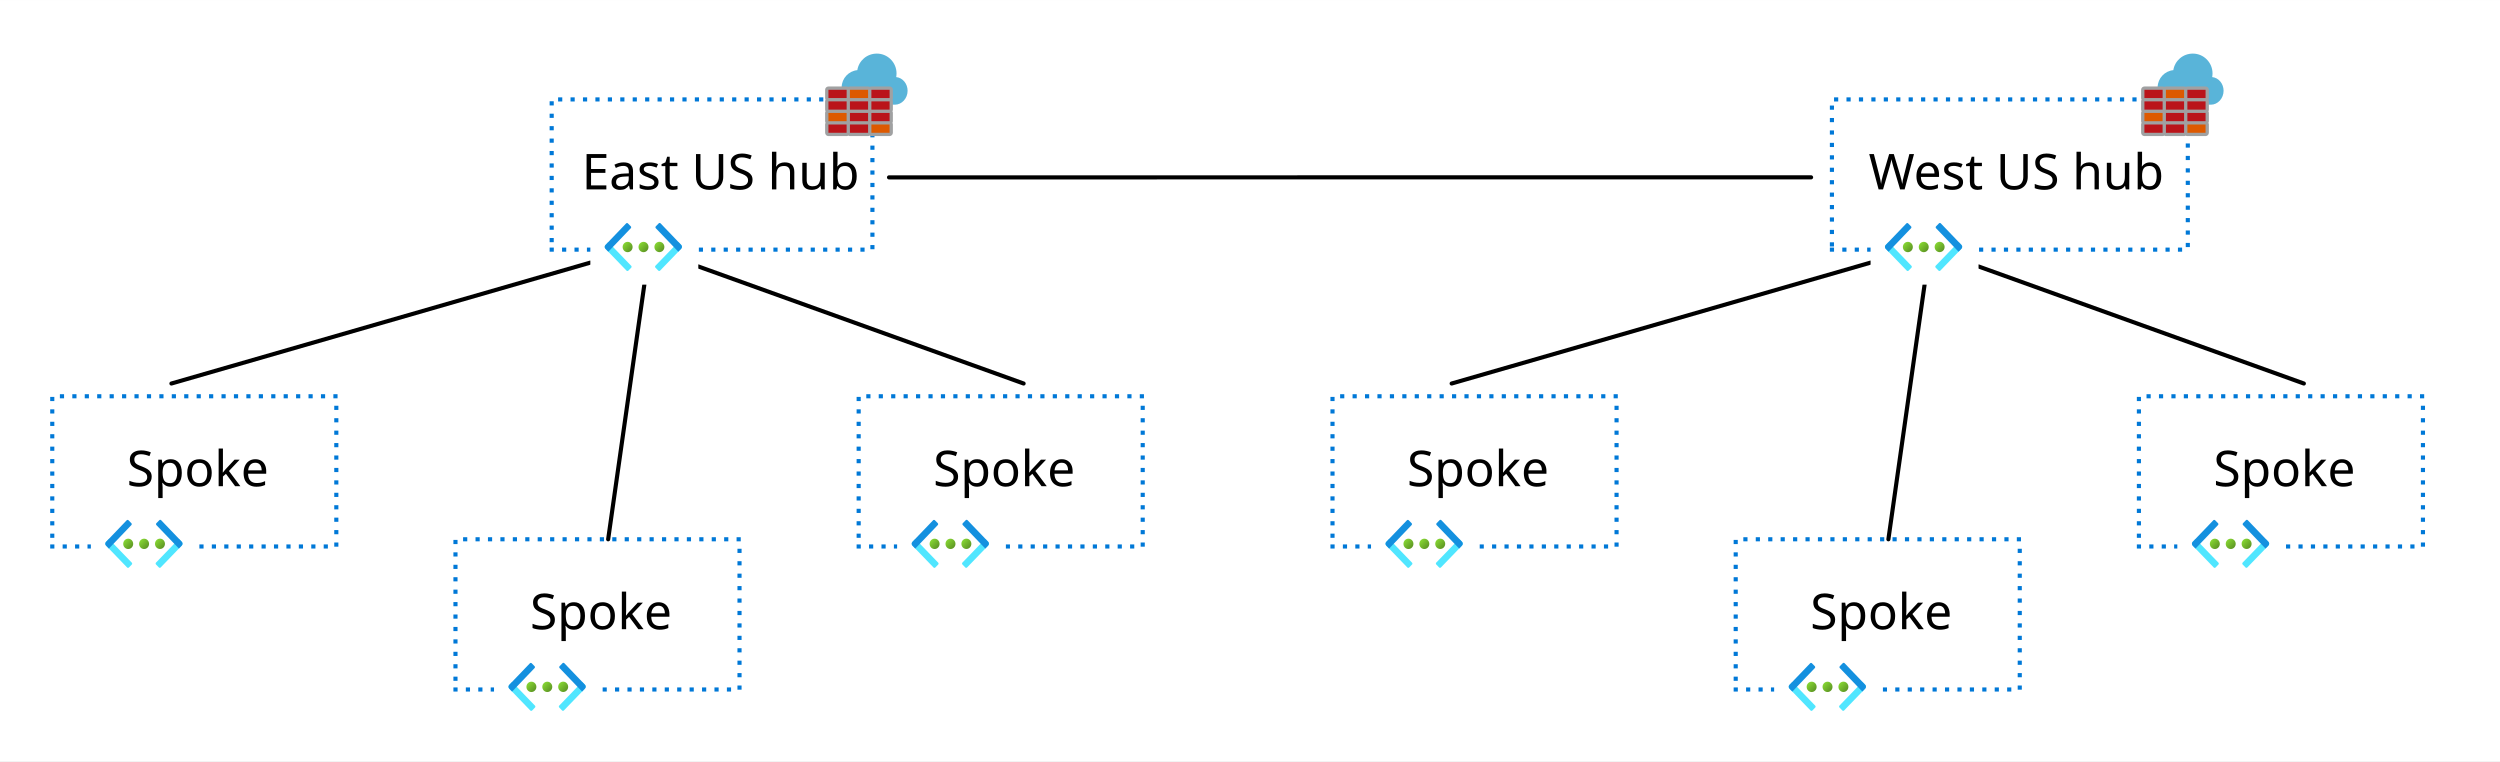
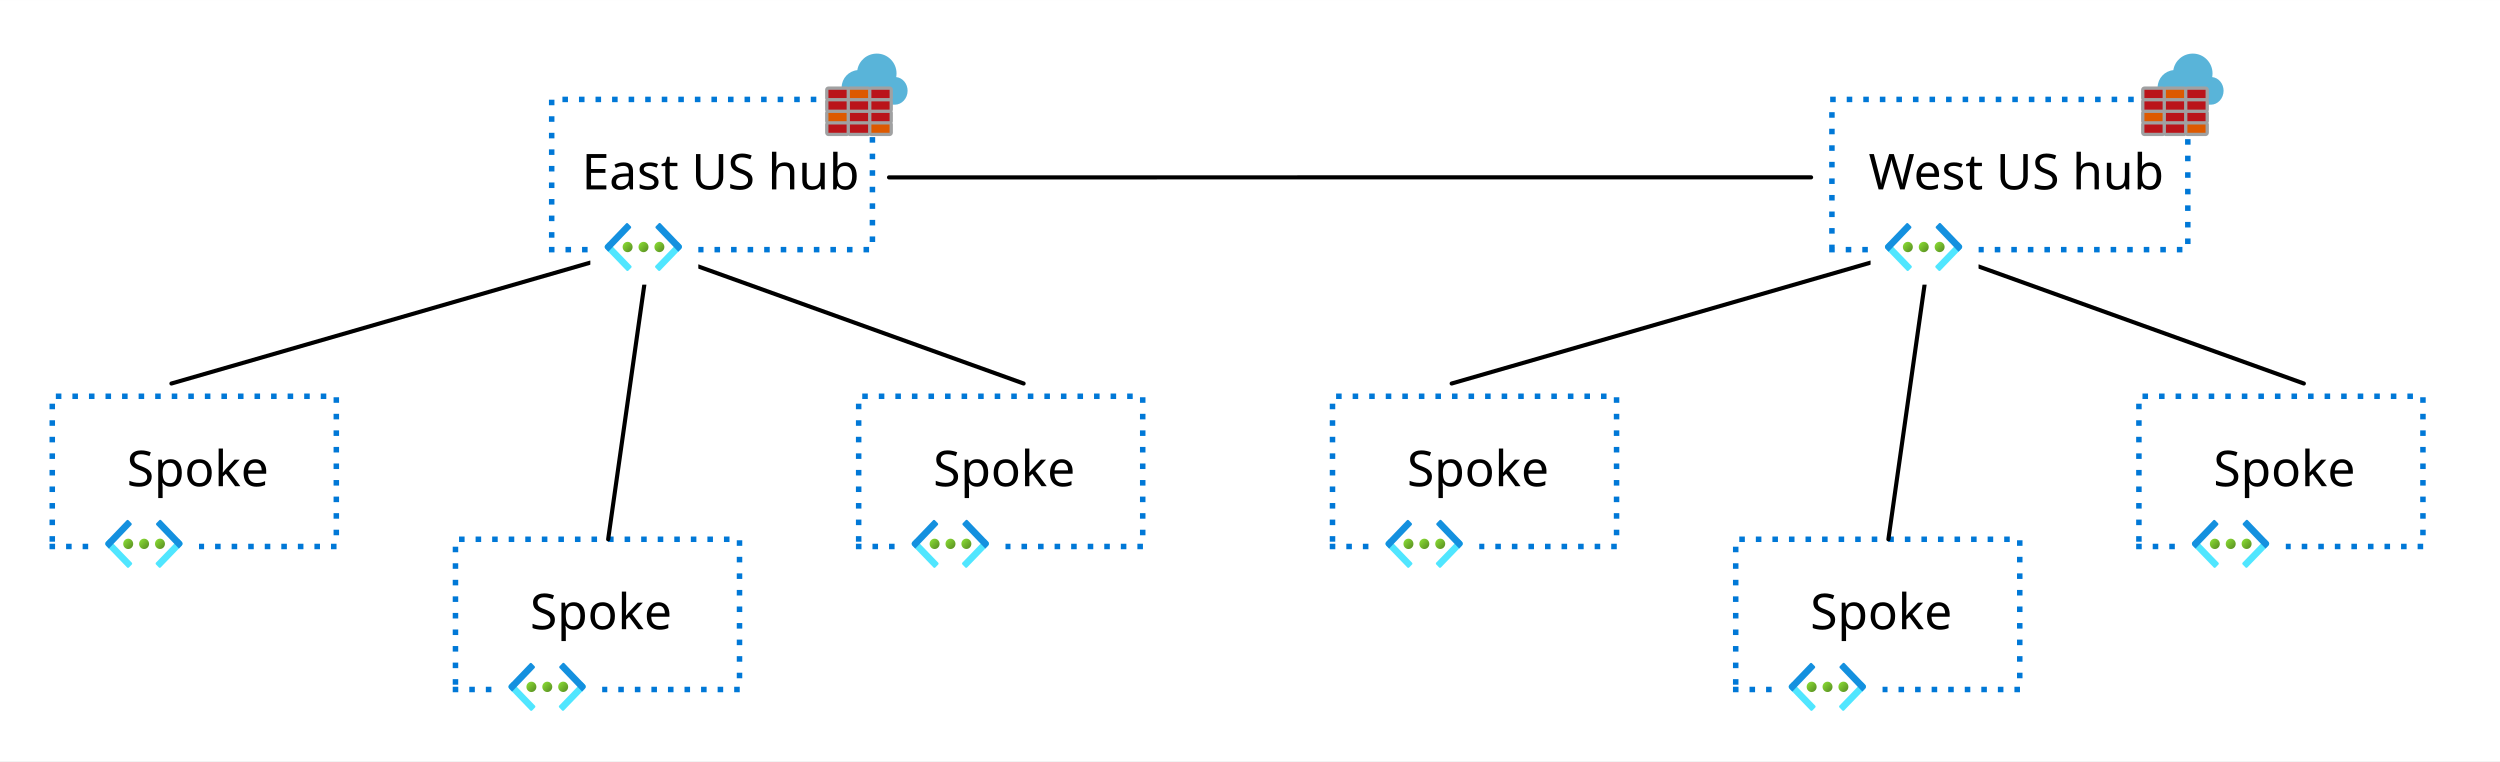
<svg xmlns="http://www.w3.org/2000/svg" width="6.312in" height="1.922in" viewBox="0 0 454.5 138.375" xml:space="preserve" color-interpolation-filters="sRGB" class="st15">
  <style type="text/css">
	
		.st1 {fill:#ffffff;stroke:none;stroke-linecap:round;stroke-linejoin:round;stroke-width:0.75}
		.st2 {fill:#ffffff;stroke:none;stroke-linecap:round;stroke-linejoin:round;stroke-width:0.24}
		.st3 {fill:url(#grad0-10);stroke:none;stroke-linecap:butt;stroke-width:0.75}
		.st4 {fill:url(#grad0-14);stroke:none;stroke-linecap:butt;stroke-width:0.75}
		.st5 {fill:#50e6ff;stroke:none;stroke-linecap:butt;stroke-width:0.75}
		.st6 {fill:#1490df;stroke:none;stroke-linecap:butt;stroke-width:0.75}
- 		.st7 {fill:none;stroke:#0078d7;stroke-dasharray:0.01,2.25;stroke-width:0.75}
+ 		.st7 {fill:none;stroke:#0078d7;stroke-dasharray:0.01,3;stroke-width:1}
		.st8 {fill:#ffffff;stroke:none;stroke-linecap:butt;stroke-width:7.2}
		.st9 {fill:#000000;font-family:Segoe UI;font-size:0.75em}
		.st10 {stroke:#000000;stroke-linecap:round;stroke-linejoin:round;stroke-width:0.75}
		.st11 {fill:#59b4d9;stroke:none;stroke-linecap:butt;stroke-width:1}
		.st12 {fill:#a0a1a2;stroke:none;stroke-linecap:butt;stroke-width:1}
		.st13 {fill:#dd5900;stroke:none;stroke-linecap:butt;stroke-width:1}
		.st14 {fill:#ba141a;stroke:none;stroke-linecap:butt;stroke-width:1}
		.st15 {fill:none;fill-rule:evenodd;font-size:12px;overflow:visible;stroke-linecap:square;stroke-miterlimit:3}
	
	</style>
  <defs id="Patterns_And_Gradients">
    <linearGradient id="grad0-10" x1="0" y1="0" x2="1" y2="0" gradientTransform="rotate(44.92 0.5 0.5)">
      <stop offset="0" stop-color="#86d633" stop-opacity="1" />
      <stop offset="1" stop-color="#5e9624" stop-opacity="1" />
    </linearGradient>
    <linearGradient id="grad0-14" x1="0" y1="0" x2="1" y2="0" gradientTransform="rotate(45.17522 0.5 0.5)">
      <stop offset="0" stop-color="#86d633" stop-opacity="1" />
      <stop offset="1" stop-color="#5e9624" stop-opacity="1" />
    </linearGradient>
  </defs>
  <g>
    <g id="shape1000-1">
      <rect x="0" y="0" width="454.5" height="138.375" class="st1" />
    </g>
  </g>
  <g>
    <g id="group1000-3" transform="translate(107.325,-86.6383)">
      <g id="shape1001-4">
        <rect x="0" y="124.693" width="19.627" height="13.682" class="st2" />
      </g>
      <g id="group1002-6" transform="translate(2.60304,-2.46772)">
        <g id="shape1003-7" transform="translate(9.04321,-3.43956)">
          <ellipse cx="0.906" cy="137.434" rx="0.906" ry="0.941" class="st3" />
        </g>
        <g id="shape1004-11" transform="translate(6.15487,-3.43145)">
          <ellipse cx="0.906" cy="137.434" rx="0.906" ry="0.941" class="st4" />
        </g>
        <g id="shape1005-15" transform="translate(3.26653,-3.43145)">
          <ellipse cx="0.906" cy="137.434" rx="0.906" ry="0.941" class="st4" />
        </g>
        <g id="shape1006-18" transform="translate(0.00663535,-5.68434E-14)">
          <path d="M4.82 137.76 L4.3 138.3 a0.234 0.243 0 0 1 -0.331 0 L0.14 134.33 a0.468 0.487 0 0 1 -0.001          -0.688 L0.65 133.1 L4.82 137.42 a0.234 0.243 0 0 1 3.55271E-15 0.345 L4.82 137.76 Z" class="st5" />
        </g>
        <g id="shape1007-20" transform="translate(0,-3.51499)">
          <path d="M4.23 133.23 L4.75 133.76 a0.234 0.243 0 0 1 8.88178E-16 0.344 L0.66 138.38 L0.14 137.84 a0.468          0.487 0 0 1 -0.001 -0.689 L3.9 133.23 a0.234 0.243 0 0 1 0.331 0 L4.23 133.23          Z" class="st6" />
        </g>
        <g id="shape1008-22" transform="translate(9.15973,-0.00729968)">
          <path d="M4.24 133.1 L4.75 133.64 a0.468 0.487 0 0 1 0 0.688 L0.92 138.3 a0.234 0.243 0 0 1 -0.331          0 L0.07 137.76 a0.234 0.243 0 0 1 -2.30371E-15 -0.344 L4.24 133.1 Z" class="st5" />
        </g>
        <g id="shape1009-24" transform="translate(9.22882,-3.51985)">
          <path d="M4.68 137.84 L4.16 138.38 L0.07 134.11 a0.234 0.243 0 0 1 -6.38378E-16 -0.345 L0.6 133.22 a0.234          0.243 0 0 1 0.331 0 L4.69 137.14 a0.468 0.487 0 0 1 -0.002 0.689 L4.68 137.84          Z" class="st6" />
        </g>
      </g>
    </g>
    <g id="group1010-26" transform="translate(9.50263,-32.6721)">
      <g id="shape1011-27" transform="translate(0,-6.3668)">
        <path d="M0 138.38 L51.64 138.38 L51.64 111.07 L0 111.07 L0 138.38 Z" class="st7" />
        <rect x="13.559" y="119.322" width="24.526" height="10.8" class="st8" />
        <text x="13.56" y="127.42" class="st9">Spoke</text>
      </g>
      <g id="group1012-31" transform="translate(7.02822,0)">
        <g id="shape1013-32">
          <rect x="0" y="124.693" width="19.627" height="13.682" class="st2" />
        </g>
        <g id="group1014-34" transform="translate(2.60304,-2.46772)">
          <g id="shape1015-35" transform="translate(9.04321,-3.43956)">
            <ellipse cx="0.906" cy="137.434" rx="0.906" ry="0.941" class="st3" />
          </g>
          <g id="shape1016-38" transform="translate(6.15487,-3.43145)">
            <ellipse cx="0.906" cy="137.434" rx="0.906" ry="0.941" class="st4" />
          </g>
          <g id="shape1017-41" transform="translate(3.26653,-3.43145)">
            <ellipse cx="0.906" cy="137.434" rx="0.906" ry="0.941" class="st4" />
          </g>
          <g id="shape1018-44" transform="translate(0.00663535,-5.68434E-14)">
            <path d="M4.82 137.76 L4.3 138.3 a0.234 0.243 0 0 1 -0.331 0 L0.14 134.33 a0.468 0.487 0 0           1 -0.001 -0.688 L0.65 133.1 L4.82 137.42 a0.234 0.243 0 0 1 8.88178E-16 0.345           L4.82 137.76 Z" class="st5" />
          </g>
          <g id="shape1019-46" transform="translate(0,-3.51499)">
            <path d="M4.23 133.23 L4.75 133.76 a0.234 0.243 0 0 1 5.32907E-15 0.344 L0.66 138.38 L0.14 137.84           a0.468 0.487 0 0 1 -0.001 -0.689 L3.9 133.23 a0.234 0.243 0 0 1 0.331           2.84217E-14 L4.23 133.23 Z" class="st6" />
          </g>
          <g id="shape1020-48" transform="translate(9.15973,-0.00729968)">
            <path d="M4.24 133.1 L4.75 133.64 a0.468 0.487 0 0 1 -4.44089E-15 0.688 L0.92 138.3 a0.234 0.243           0 0 1 -0.331 0 L0.07 137.76 a0.234 0.243 0 0 1 -2.35922E-15 -0.344 L4.24 133.1 Z" class="st5" />
          </g>
          <g id="shape1021-50" transform="translate(9.22882,-3.51985)">
            <path d="M4.68 137.84 L4.16 138.38 L0.07 134.11 a0.234 0.243 0 0 1 -3.58047E-15 -0.345 L0.6 133.22           a0.234 0.243 0 0 1 0.331 0 L4.69 137.14 a0.468 0.487 0 0 1 -0.002 0.689           L4.68 137.84 Z" class="st6" />
          </g>
        </g>
      </g>
    </g>
    <g id="group1022-52" transform="translate(82.8042,-6.67297)">
      <g id="shape1023-53" transform="translate(0,-6.3668)">
        <path d="M0 138.38 L51.64 138.38 L51.64 111.07 L0 111.07 L0 138.38 Z" class="st7" />
        <rect x="13.559" y="119.322" width="24.526" height="10.8" class="st8" />
        <text x="13.56" y="127.42" class="st9">Spoke</text>
      </g>
      <g id="group1024-57" transform="translate(7.02822,0)">
        <g id="shape1025-58">
          <rect x="0" y="124.693" width="19.627" height="13.682" class="st2" />
        </g>
        <g id="group1026-60" transform="translate(2.60304,-2.46772)">
          <g id="shape1027-61" transform="translate(9.04321,-3.43956)">
            <ellipse cx="0.906" cy="137.434" rx="0.906" ry="0.941" class="st3" />
          </g>
          <g id="shape1028-64" transform="translate(6.15487,-3.43145)">
            <ellipse cx="0.906" cy="137.434" rx="0.906" ry="0.941" class="st4" />
          </g>
          <g id="shape1029-67" transform="translate(3.26653,-3.43145)">
            <ellipse cx="0.906" cy="137.434" rx="0.906" ry="0.941" class="st4" />
          </g>
          <g id="shape1030-70" transform="translate(0.00663535,-5.68434E-14)">
            <path d="M4.82 137.76 L4.3 138.3 a0.234 0.243 0 0 1 -0.331 0 L0.14 134.33 a0.468 0.487 0 0           1 -0.001 -0.688 L0.65 133.1 L4.82 137.42 a0.234 0.243 0 0 1 8.88178E-16 0.345           L4.82 137.76 Z" class="st5" />
          </g>
          <g id="shape1031-72" transform="translate(0,-3.51499)">
            <path d="M4.23 133.23 L4.75 133.76 a0.234 0.243 0 0 1 5.32907E-15 0.344 L0.66 138.38 L0.14 137.84           a0.468 0.487 0 0 1 -0.001 -0.689 L3.9 133.23 a0.234 0.243 0 0 1 0.331           2.84217E-14 L4.23 133.23 Z" class="st6" />
          </g>
          <g id="shape1032-74" transform="translate(9.15973,-0.00729968)">
            <path d="M4.24 133.1 L4.75 133.64 a0.468 0.487 0 0 1 -4.44089E-15 0.688 L0.92 138.3 a0.234 0.243           0 0 1 -0.331 0 L0.07 137.76 a0.234 0.243 0 0 1 -2.35922E-15 -0.344 L4.24 133.1 Z" class="st5" />
          </g>
          <g id="shape1033-76" transform="translate(9.22882,-3.51985)">
            <path d="M4.68 137.84 L4.16 138.38 L0.07 134.11 a0.234 0.243 0 0 1 -3.58047E-15 -0.345 L0.6 133.22           a0.234 0.243 0 0 1 0.331 0 L4.69 137.14 a0.468 0.487 0 0 1 -0.002 0.689           L4.68 137.84 Z" class="st6" />
          </g>
        </g>
      </g>
    </g>
    <g id="group1034-78" transform="translate(156.106,-32.6721)">
      <g id="shape1035-79" transform="translate(0,-6.3668)">
        <path d="M0 138.38 L51.64 138.38 L51.64 111.07 L0 111.07 L0 138.38 Z" class="st7" />
        <rect x="13.559" y="119.322" width="24.526" height="10.8" class="st8" />
        <text x="13.56" y="127.42" class="st9">Spoke</text>
      </g>
      <g id="group1036-83" transform="translate(7.02822,0)">
        <g id="shape1037-84">
          <rect x="0" y="124.693" width="19.627" height="13.682" class="st2" />
        </g>
        <g id="group1038-86" transform="translate(2.60304,-2.46772)">
          <g id="shape1039-87" transform="translate(9.04321,-3.43956)">
            <ellipse cx="0.906" cy="137.434" rx="0.906" ry="0.941" class="st3" />
          </g>
          <g id="shape1040-90" transform="translate(6.15487,-3.43145)">
            <ellipse cx="0.906" cy="137.434" rx="0.906" ry="0.941" class="st4" />
          </g>
          <g id="shape1041-93" transform="translate(3.26653,-3.43145)">
            <ellipse cx="0.906" cy="137.434" rx="0.906" ry="0.941" class="st4" />
          </g>
          <g id="shape1042-96" transform="translate(0.00663535,-5.68434E-14)">
            <path d="M4.82 137.76 L4.3 138.3 a0.234 0.243 0 0 1 -0.331 0 L0.14 134.33 a0.468 0.487 0 0           1 -0.001 -0.688 L0.65 133.1 L4.82 137.42 a0.234 0.243 0 0 1 8.88178E-16 0.345           L4.82 137.76 Z" class="st5" />
          </g>
          <g id="shape1043-98" transform="translate(0,-3.51499)">
            <path d="M4.23 133.23 L4.75 133.76 a0.234 0.243 0 0 1 5.32907E-15 0.344 L0.66 138.38 L0.14 137.84           a0.468 0.487 0 0 1 -0.001 -0.689 L3.9 133.23 a0.234 0.243 0 0 1 0.331           2.84217E-14 L4.23 133.23 Z" class="st6" />
          </g>
          <g id="shape1044-100" transform="translate(9.15973,-0.00729968)">
            <path d="M4.24 133.1 L4.75 133.64 a0.468 0.487 0 0 1 -4.44089E-15 0.688 L0.92 138.3 a0.234 0.243           0 0 1 -0.331 0 L0.07 137.76 a0.234 0.243 0 0 1 -2.35922E-15 -0.344 L4.24 133.1 Z" class="st5" />
          </g>
          <g id="shape1045-102" transform="translate(9.22882,-3.51985)">
            <path d="M4.68 137.84 L4.16 138.38 L0.07 134.11 a0.234 0.243 0 0 1 -3.58047E-15 -0.345 L0.6 133.22           a0.234 0.243 0 0 1 0.331 0 L4.69 137.14 a0.468 0.487 0 0 1 -0.002 0.689           L4.68 137.84 Z" class="st6" />
          </g>
        </g>
      </g>
    </g>
    <g id="shape1046-104" transform="translate(107.325,-90.6471)">
      <path d="M0 138.38 L-76.16 160.36" class="st10" />
    </g>
    <g id="shape1047-107" transform="translate(122.852,-86.6383)">
      <path d="M-5.71 138.38 L-12.29 184.67" class="st10" />
    </g>
    <g id="shape1048-110" transform="translate(126.952,-89.9479)">
      <path d="M0 138.38 L59.14 159.66" class="st10" />
    </g>
    <g id="group1049-113" transform="translate(9.50263,-32.6721)">
      <g id="group1051-114" transform="translate(7.02822,0)">
        <g id="shape1052-115">
          <rect x="0" y="124.693" width="19.627" height="13.682" class="st2" />
        </g>
        <g id="group1053-117" transform="translate(2.60304,-2.46772)">
          <g id="shape1054-118" transform="translate(9.04321,-3.43956)">
            <ellipse cx="0.906" cy="137.434" rx="0.906" ry="0.941" class="st3" />
          </g>
          <g id="shape1055-121" transform="translate(6.15487,-3.43145)">
            <ellipse cx="0.906" cy="137.434" rx="0.906" ry="0.941" class="st4" />
          </g>
          <g id="shape1056-124" transform="translate(3.26653,-3.43145)">
            <ellipse cx="0.906" cy="137.434" rx="0.906" ry="0.941" class="st4" />
          </g>
          <g id="shape1057-127" transform="translate(0.00663535,-5.68434E-14)">
            <path d="M4.82 137.76 L4.3 138.3 a0.234 0.243 0 0 1 -0.331 0 L0.14 134.33 a0.468 0.487 0 0           1 -0.001 -0.688 L0.65 133.1 L4.82 137.42 a0.234 0.243 0 0 1 8.88178E-16 0.345           L4.82 137.76 Z" class="st5" />
          </g>
          <g id="shape1058-129" transform="translate(0,-3.51499)">
            <path d="M4.23 133.23 L4.75 133.76 a0.234 0.243 0 0 1 5.32907E-15 0.344 L0.66 138.38 L0.14 137.84           a0.468 0.487 0 0 1 -0.001 -0.689 L3.9 133.23 a0.234 0.243 0 0 1 0.331           2.84217E-14 L4.23 133.23 Z" class="st6" />
          </g>
          <g id="shape1059-131" transform="translate(9.15973,-0.00729968)">
            <path d="M4.24 133.1 L4.75 133.64 a0.468 0.487 0 0 1 -4.44089E-15 0.688 L0.92 138.3 a0.234 0.243           0 0 1 -0.331 0 L0.07 137.76 a0.234 0.243 0 0 1 -2.35922E-15 -0.344 L4.24 133.1 Z" class="st5" />
          </g>
          <g id="shape1060-133" transform="translate(9.22882,-3.51985)">
            <path d="M4.68 137.84 L4.16 138.38 L0.07 134.11 a0.234 0.243 0 0 1 -3.58047E-15 -0.345 L0.6 133.22           a0.234 0.243 0 0 1 0.331 0 L4.69 137.14 a0.468 0.487 0 0 1 -0.002 0.689           L4.68 137.84 Z" class="st6" />
          </g>
        </g>
      </g>
    </g>
    <g id="group1061-135" transform="translate(82.8042,-6.67297)">
      <g id="group1063-136" transform="translate(7.02822,0)">
        <g id="shape1064-137">
          <rect x="0" y="124.693" width="19.627" height="13.682" class="st2" />
        </g>
        <g id="group1065-139" transform="translate(2.60304,-2.46772)">
          <g id="shape1066-140" transform="translate(9.04321,-3.43956)">
            <ellipse cx="0.906" cy="137.434" rx="0.906" ry="0.941" class="st3" />
          </g>
          <g id="shape1067-143" transform="translate(6.15487,-3.43145)">
            <ellipse cx="0.906" cy="137.434" rx="0.906" ry="0.941" class="st4" />
          </g>
          <g id="shape1068-146" transform="translate(3.26653,-3.43145)">
            <ellipse cx="0.906" cy="137.434" rx="0.906" ry="0.941" class="st4" />
          </g>
          <g id="shape1069-149" transform="translate(0.00663535,-5.68434E-14)">
            <path d="M4.82 137.76 L4.3 138.3 a0.234 0.243 0 0 1 -0.331 0 L0.14 134.33 a0.468 0.487 0 0           1 -0.001 -0.688 L0.65 133.1 L4.82 137.42 a0.234 0.243 0 0 1 8.88178E-16 0.345           L4.82 137.76 Z" class="st5" />
          </g>
          <g id="shape1070-151" transform="translate(0,-3.51499)">
            <path d="M4.23 133.23 L4.75 133.76 a0.234 0.243 0 0 1 5.32907E-15 0.344 L0.66 138.38 L0.14 137.84           a0.468 0.487 0 0 1 -0.001 -0.689 L3.9 133.23 a0.234 0.243 0 0 1 0.331           2.84217E-14 L4.23 133.23 Z" class="st6" />
          </g>
          <g id="shape1071-153" transform="translate(9.15973,-0.00729968)">
            <path d="M4.24 133.1 L4.75 133.64 a0.468 0.487 0 0 1 -4.44089E-15 0.688 L0.92 138.3 a0.234 0.243           0 0 1 -0.331 0 L0.07 137.76 a0.234 0.243 0 0 1 -2.35922E-15 -0.344 L4.24 133.1 Z" class="st5" />
          </g>
          <g id="shape1072-155" transform="translate(9.22882,-3.51985)">
            <path d="M4.68 137.84 L4.16 138.38 L0.07 134.11 a0.234 0.243 0 0 1 -3.58047E-15 -0.345 L0.6 133.22           a0.234 0.243 0 0 1 0.331 0 L4.69 137.14 a0.468 0.487 0 0 1 -0.002 0.689           L4.68 137.84 Z" class="st6" />
          </g>
        </g>
      </g>
    </g>
    <g id="group1073-157" transform="translate(156.106,-32.6721)">
      <g id="group1075-158" transform="translate(7.02822,0)">
        <g id="shape1076-159">
          <rect x="0" y="124.693" width="19.627" height="13.682" class="st2" />
        </g>
        <g id="group1077-161" transform="translate(2.60304,-2.46772)">
          <g id="shape1078-162" transform="translate(9.04321,-3.43956)">
            <ellipse cx="0.906" cy="137.434" rx="0.906" ry="0.941" class="st3" />
          </g>
          <g id="shape1079-165" transform="translate(6.15487,-3.43145)">
            <ellipse cx="0.906" cy="137.434" rx="0.906" ry="0.941" class="st4" />
          </g>
          <g id="shape1080-168" transform="translate(3.26653,-3.43145)">
            <ellipse cx="0.906" cy="137.434" rx="0.906" ry="0.941" class="st4" />
          </g>
          <g id="shape1081-171" transform="translate(0.00663535,-5.68434E-14)">
            <path d="M4.82 137.76 L4.3 138.3 a0.234 0.243 0 0 1 -0.331 0 L0.14 134.33 a0.468 0.487 0 0           1 -0.001 -0.688 L0.65 133.1 L4.82 137.42 a0.234 0.243 0 0 1 8.88178E-16 0.345           L4.82 137.76 Z" class="st5" />
          </g>
          <g id="shape1082-173" transform="translate(0,-3.51499)">
            <path d="M4.23 133.23 L4.75 133.76 a0.234 0.243 0 0 1 5.32907E-15 0.344 L0.66 138.38 L0.14 137.84           a0.468 0.487 0 0 1 -0.001 -0.689 L3.9 133.23 a0.234 0.243 0 0 1 0.331           2.84217E-14 L4.23 133.23 Z" class="st6" />
          </g>
          <g id="shape1083-175" transform="translate(9.15973,-0.00729968)">
            <path d="M4.24 133.1 L4.75 133.64 a0.468 0.487 0 0 1 -4.44089E-15 0.688 L0.92 138.3 a0.234 0.243           0 0 1 -0.331 0 L0.07 137.76 a0.234 0.243 0 0 1 -2.35922E-15 -0.344 L4.24 133.1 Z" class="st5" />
          </g>
          <g id="shape1084-177" transform="translate(9.22882,-3.51985)">
            <path d="M4.68 137.84 L4.16 138.38 L0.07 134.11 a0.234 0.243 0 0 1 -3.58047E-15 -0.345 L0.6 133.22           a0.234 0.243 0 0 1 0.331 0 L4.69 137.14 a0.468 0.487 0 0 1 -0.002 0.689           L4.68 137.84 Z" class="st6" />
          </g>
        </g>
      </g>
    </g>
    <g id="group1085-179" transform="translate(340.072,-86.6383)">
      <g id="shape1086-180">
        <rect x="0" y="124.693" width="19.627" height="13.682" class="st2" />
      </g>
      <g id="group1087-182" transform="translate(2.60304,-2.46772)">
        <g id="shape1088-183" transform="translate(9.04321,-3.43956)">
          <ellipse cx="0.906" cy="137.434" rx="0.906" ry="0.941" class="st3" />
        </g>
        <g id="shape1089-186" transform="translate(6.15487,-3.43145)">
          <ellipse cx="0.906" cy="137.434" rx="0.906" ry="0.941" class="st4" />
        </g>
        <g id="shape1090-189" transform="translate(3.26653,-3.43145)">
          <ellipse cx="0.906" cy="137.434" rx="0.906" ry="0.941" class="st4" />
        </g>
        <g id="shape1091-192" transform="translate(0.00663535,-5.68434E-14)">
          <path d="M4.82 137.76 L4.3 138.3 a0.234 0.243 0 0 1 -0.331 0 L0.14 134.33 a0.468 0.487 0 0 1 -0.001          -0.688 L0.65 133.1 L4.82 137.42 a0.234 0.243 0 0 1 3.55271E-15 0.345 L4.82 137.76 Z" class="st5" />
        </g>
        <g id="shape1092-194" transform="translate(0,-3.51499)">
          <path d="M4.23 133.23 L4.75 133.76 a0.234 0.243 0 0 1 8.88178E-16 0.344 L0.66 138.38 L0.14 137.84 a0.468          0.487 0 0 1 -0.001 -0.689 L3.9 133.23 a0.234 0.243 0 0 1 0.331 0 L4.23 133.23          Z" class="st6" />
        </g>
        <g id="shape1093-196" transform="translate(9.15973,-0.00729968)">
          <path d="M4.24 133.1 L4.75 133.64 a0.468 0.487 0 0 1 0 0.688 L0.92 138.3 a0.234 0.243 0 0 1 -0.331          0 L0.07 137.76 a0.234 0.243 0 0 1 -2.30371E-15 -0.344 L4.24 133.1 Z" class="st5" />
        </g>
        <g id="shape1094-198" transform="translate(9.22882,-3.51985)">
          <path d="M4.68 137.84 L4.16 138.38 L0.07 134.11 a0.234 0.243 0 0 1 -6.38378E-16 -0.345 L0.6 133.22 a0.234          0.243 0 0 1 0.331 0 L4.69 137.14 a0.468 0.487 0 0 1 -0.002 0.689 L4.68 137.84          Z" class="st6" />
        </g>
      </g>
    </g>
    <g id="group1095-200" transform="translate(242.25,-32.6721)">
      <g id="shape1096-201" transform="translate(0,-6.3668)">
        <path d="M0 138.38 L51.64 138.38 L51.64 111.07 L0 111.07 L0 138.38 Z" class="st7" />
        <rect x="13.559" y="119.322" width="24.526" height="10.8" class="st8" />
        <text x="13.56" y="127.42" class="st9">Spoke</text>
      </g>
      <g id="group1097-205" transform="translate(7.02822,0)">
        <g id="shape1098-206">
          <rect x="0" y="124.693" width="19.627" height="13.682" class="st2" />
        </g>
        <g id="group1099-208" transform="translate(2.60304,-2.46772)">
          <g id="shape1100-209" transform="translate(9.04321,-3.43956)">
            <ellipse cx="0.906" cy="137.434" rx="0.906" ry="0.941" class="st3" />
          </g>
          <g id="shape1101-212" transform="translate(6.15487,-3.43145)">
            <ellipse cx="0.906" cy="137.434" rx="0.906" ry="0.941" class="st4" />
          </g>
          <g id="shape1102-215" transform="translate(3.26653,-3.43145)">
            <ellipse cx="0.906" cy="137.434" rx="0.906" ry="0.941" class="st4" />
          </g>
          <g id="shape1103-218" transform="translate(0.00663535,-5.68434E-14)">
            <path d="M4.82 137.76 L4.3 138.3 a0.234 0.243 0 0 1 -0.331 0 L0.14 134.33 a0.468 0.487 0 0           1 -0.001 -0.688 L0.65 133.1 L4.82 137.42 a0.234 0.243 0 0 1 8.88178E-16 0.345           L4.82 137.76 Z" class="st5" />
          </g>
          <g id="shape1104-220" transform="translate(0,-3.51499)">
            <path d="M4.23 133.23 L4.75 133.76 a0.234 0.243 0 0 1 5.32907E-15 0.344 L0.66 138.38 L0.14 137.84           a0.468 0.487 0 0 1 -0.001 -0.689 L3.9 133.23 a0.234 0.243 0 0 1 0.331           2.84217E-14 L4.23 133.23 Z" class="st6" />
          </g>
          <g id="shape1105-222" transform="translate(9.15973,-0.00729968)">
            <path d="M4.24 133.1 L4.75 133.64 a0.468 0.487 0 0 1 -4.44089E-15 0.688 L0.92 138.3 a0.234 0.243           0 0 1 -0.331 0 L0.07 137.76 a0.234 0.243 0 0 1 -2.35922E-15 -0.344 L4.24 133.1 Z" class="st5" />
          </g>
          <g id="shape1106-224" transform="translate(9.22882,-3.51985)">
            <path d="M4.68 137.84 L4.16 138.38 L0.07 134.11 a0.234 0.243 0 0 1 -3.58047E-15 -0.345 L0.6 133.22           a0.234 0.243 0 0 1 0.331 0 L4.69 137.14 a0.468 0.487 0 0 1 -0.002 0.689           L4.68 137.84 Z" class="st6" />
          </g>
        </g>
      </g>
    </g>
    <g id="group1107-226" transform="translate(315.552,-6.67297)">
      <g id="shape1108-227" transform="translate(0,-6.3668)">
        <path d="M0 138.38 L51.64 138.38 L51.64 111.07 L0 111.07 L0 138.38 Z" class="st7" />
        <rect x="13.559" y="119.322" width="24.526" height="10.8" class="st8" />
        <text x="13.56" y="127.42" class="st9">Spoke</text>
      </g>
      <g id="group1109-231" transform="translate(7.02822,0)">
        <g id="shape1110-232">
          <rect x="0" y="124.693" width="19.627" height="13.682" class="st2" />
        </g>
        <g id="group1111-234" transform="translate(2.60304,-2.46772)">
          <g id="shape1112-235" transform="translate(9.04321,-3.43956)">
            <ellipse cx="0.906" cy="137.434" rx="0.906" ry="0.941" class="st3" />
          </g>
          <g id="shape1113-238" transform="translate(6.15487,-3.43145)">
            <ellipse cx="0.906" cy="137.434" rx="0.906" ry="0.941" class="st4" />
          </g>
          <g id="shape1114-241" transform="translate(3.26653,-3.43145)">
            <ellipse cx="0.906" cy="137.434" rx="0.906" ry="0.941" class="st4" />
          </g>
          <g id="shape1115-244" transform="translate(0.00663535,-5.68434E-14)">
            <path d="M4.82 137.76 L4.3 138.3 a0.234 0.243 0 0 1 -0.331 0 L0.14 134.33 a0.468 0.487 0 0           1 -0.001 -0.688 L0.65 133.1 L4.82 137.42 a0.234 0.243 0 0 1 8.88178E-16 0.345           L4.82 137.76 Z" class="st5" />
          </g>
          <g id="shape1116-246" transform="translate(0,-3.51499)">
            <path d="M4.23 133.23 L4.75 133.76 a0.234 0.243 0 0 1 5.32907E-15 0.344 L0.66 138.38 L0.14 137.84           a0.468 0.487 0 0 1 -0.001 -0.689 L3.9 133.23 a0.234 0.243 0 0 1 0.331           2.84217E-14 L4.23 133.23 Z" class="st6" />
          </g>
          <g id="shape1117-248" transform="translate(9.15973,-0.00729968)">
            <path d="M4.24 133.1 L4.75 133.64 a0.468 0.487 0 0 1 -4.44089E-15 0.688 L0.92 138.3 a0.234 0.243           0 0 1 -0.331 0 L0.07 137.76 a0.234 0.243 0 0 1 -2.35922E-15 -0.344 L4.24 133.1 Z" class="st5" />
          </g>
          <g id="shape1118-250" transform="translate(9.22882,-3.51985)">
            <path d="M4.68 137.84 L4.16 138.38 L0.07 134.11 a0.234 0.243 0 0 1 -3.58047E-15 -0.345 L0.6 133.22           a0.234 0.243 0 0 1 0.331 0 L4.69 137.14 a0.468 0.487 0 0 1 -0.002 0.689           L4.68 137.84 Z" class="st6" />
          </g>
        </g>
      </g>
    </g>
    <g id="group1119-252" transform="translate(388.853,-32.6721)">
      <g id="shape1120-253" transform="translate(0,-6.3668)">
        <path d="M0 138.38 L51.64 138.38 L51.64 111.07 L0 111.07 L0 138.38 Z" class="st7" />
        <rect x="13.559" y="119.322" width="24.526" height="10.8" class="st8" />
        <text x="13.56" y="127.42" class="st9">Spoke</text>
      </g>
      <g id="group1121-257" transform="translate(7.02822,0)">
        <g id="shape1122-258">
          <rect x="0" y="124.693" width="19.627" height="13.682" class="st2" />
        </g>
        <g id="group1123-260" transform="translate(2.60304,-2.46772)">
          <g id="shape1124-261" transform="translate(9.04321,-3.43956)">
            <ellipse cx="0.906" cy="137.434" rx="0.906" ry="0.941" class="st3" />
          </g>
          <g id="shape1125-264" transform="translate(6.15487,-3.43145)">
            <ellipse cx="0.906" cy="137.434" rx="0.906" ry="0.941" class="st4" />
          </g>
          <g id="shape1126-267" transform="translate(3.26653,-3.43145)">
            <ellipse cx="0.906" cy="137.434" rx="0.906" ry="0.941" class="st4" />
          </g>
          <g id="shape1127-270" transform="translate(0.00663535,-5.68434E-14)">
            <path d="M4.82 137.76 L4.3 138.3 a0.234 0.243 0 0 1 -0.331 0 L0.14 134.33 a0.468 0.487 0 0           1 -0.001 -0.688 L0.65 133.1 L4.82 137.42 a0.234 0.243 0 0 1 8.88178E-16 0.345           L4.82 137.76 Z" class="st5" />
          </g>
          <g id="shape1128-272" transform="translate(0,-3.51499)">
            <path d="M4.23 133.23 L4.75 133.76 a0.234 0.243 0 0 1 5.32907E-15 0.344 L0.66 138.38 L0.14 137.84           a0.468 0.487 0 0 1 -0.001 -0.689 L3.9 133.23 a0.234 0.243 0 0 1 0.331           2.84217E-14 L4.23 133.23 Z" class="st6" />
          </g>
          <g id="shape1129-274" transform="translate(9.15973,-0.00729968)">
            <path d="M4.24 133.1 L4.75 133.64 a0.468 0.487 0 0 1 -4.44089E-15 0.688 L0.92 138.3 a0.234 0.243           0 0 1 -0.331 0 L0.07 137.76 a0.234 0.243 0 0 1 -2.35922E-15 -0.344 L4.24 133.1 Z" class="st5" />
          </g>
          <g id="shape1130-276" transform="translate(9.22882,-3.51985)">
            <path d="M4.68 137.84 L4.16 138.38 L0.07 134.11 a0.234 0.243 0 0 1 -3.58047E-15 -0.345 L0.6 133.22           a0.234 0.243 0 0 1 0.331 0 L4.69 137.14 a0.468 0.487 0 0 1 -0.002 0.689           L4.68 137.84 Z" class="st6" />
          </g>
        </g>
      </g>
    </g>
    <g id="shape1131-278" transform="translate(340.072,-90.6471)">
      <path d="M0 138.38 L-76.16 160.36" class="st10" />
    </g>
    <g id="shape1132-281" transform="translate(355.599,-86.6383)">
      <path d="M-5.71 138.38 L-12.29 184.67" class="st10" />
    </g>
    <g id="shape1133-284" transform="translate(359.699,-89.9479)">
      <path d="M0 138.38 L59.14 159.66" class="st10" />
    </g>
    <g id="group1134-287" transform="translate(242.25,-32.6721)">
      <g id="group1136-288" transform="translate(7.02822,0)">
        <g id="shape1137-289">
          <rect x="0" y="124.693" width="19.627" height="13.682" class="st2" />
        </g>
        <g id="group1138-291" transform="translate(2.60304,-2.46772)">
          <g id="shape1139-292" transform="translate(9.04321,-3.43956)">
            <ellipse cx="0.906" cy="137.434" rx="0.906" ry="0.941" class="st3" />
          </g>
          <g id="shape1140-295" transform="translate(6.15487,-3.43145)">
            <ellipse cx="0.906" cy="137.434" rx="0.906" ry="0.941" class="st4" />
          </g>
          <g id="shape1141-298" transform="translate(3.26653,-3.43145)">
            <ellipse cx="0.906" cy="137.434" rx="0.906" ry="0.941" class="st4" />
          </g>
          <g id="shape1142-301" transform="translate(0.00663535,-5.68434E-14)">
            <path d="M4.82 137.76 L4.3 138.3 a0.234 0.243 0 0 1 -0.331 0 L0.14 134.33 a0.468 0.487 0 0           1 -0.001 -0.688 L0.65 133.1 L4.82 137.42 a0.234 0.243 0 0 1 8.88178E-16 0.345           L4.82 137.76 Z" class="st5" />
          </g>
          <g id="shape1143-303" transform="translate(0,-3.51499)">
            <path d="M4.23 133.23 L4.75 133.76 a0.234 0.243 0 0 1 5.32907E-15 0.344 L0.66 138.38 L0.14 137.84           a0.468 0.487 0 0 1 -0.001 -0.689 L3.9 133.23 a0.234 0.243 0 0 1 0.331           2.84217E-14 L4.23 133.23 Z" class="st6" />
          </g>
          <g id="shape1144-305" transform="translate(9.15973,-0.00729968)">
            <path d="M4.24 133.1 L4.75 133.64 a0.468 0.487 0 0 1 -4.44089E-15 0.688 L0.92 138.3 a0.234 0.243           0 0 1 -0.331 0 L0.07 137.76 a0.234 0.243 0 0 1 -2.35922E-15 -0.344 L4.24 133.1 Z" class="st5" />
          </g>
          <g id="shape1145-307" transform="translate(9.22882,-3.51985)">
            <path d="M4.68 137.84 L4.16 138.38 L0.07 134.11 a0.234 0.243 0 0 1 -3.58047E-15 -0.345 L0.6 133.22           a0.234 0.243 0 0 1 0.331 0 L4.69 137.14 a0.468 0.487 0 0 1 -0.002 0.689           L4.68 137.84 Z" class="st6" />
          </g>
        </g>
      </g>
    </g>
    <g id="group1146-309" transform="translate(315.552,-6.67297)">
      <g id="group1148-310" transform="translate(7.02822,0)">
        <g id="shape1149-311">
          <rect x="0" y="124.693" width="19.627" height="13.682" class="st2" />
        </g>
        <g id="group1150-313" transform="translate(2.60304,-2.46772)">
          <g id="shape1151-314" transform="translate(9.04321,-3.43956)">
            <ellipse cx="0.906" cy="137.434" rx="0.906" ry="0.941" class="st3" />
          </g>
          <g id="shape1152-317" transform="translate(6.15487,-3.43145)">
            <ellipse cx="0.906" cy="137.434" rx="0.906" ry="0.941" class="st4" />
          </g>
          <g id="shape1153-320" transform="translate(3.26653,-3.43145)">
            <ellipse cx="0.906" cy="137.434" rx="0.906" ry="0.941" class="st4" />
          </g>
          <g id="shape1154-323" transform="translate(0.00663535,-5.68434E-14)">
            <path d="M4.82 137.76 L4.3 138.3 a0.234 0.243 0 0 1 -0.331 0 L0.14 134.33 a0.468 0.487 0 0           1 -0.001 -0.688 L0.65 133.1 L4.82 137.42 a0.234 0.243 0 0 1 8.88178E-16 0.345           L4.82 137.76 Z" class="st5" />
          </g>
          <g id="shape1155-325" transform="translate(0,-3.51499)">
            <path d="M4.23 133.23 L4.75 133.76 a0.234 0.243 0 0 1 5.32907E-15 0.344 L0.66 138.38 L0.14 137.84           a0.468 0.487 0 0 1 -0.001 -0.689 L3.9 133.23 a0.234 0.243 0 0 1 0.331           2.84217E-14 L4.23 133.23 Z" class="st6" />
          </g>
          <g id="shape1156-327" transform="translate(9.15973,-0.00729968)">
            <path d="M4.24 133.1 L4.75 133.64 a0.468 0.487 0 0 1 -4.44089E-15 0.688 L0.92 138.3 a0.234 0.243           0 0 1 -0.331 0 L0.07 137.76 a0.234 0.243 0 0 1 -2.35922E-15 -0.344 L4.24 133.1 Z" class="st5" />
          </g>
          <g id="shape1157-329" transform="translate(9.22882,-3.51985)">
            <path d="M4.68 137.84 L4.16 138.38 L0.07 134.11 a0.234 0.243 0 0 1 -3.58047E-15 -0.345 L0.6 133.22           a0.234 0.243 0 0 1 0.331 0 L4.69 137.14 a0.468 0.487 0 0 1 -0.002 0.689           L4.68 137.84 Z" class="st6" />
          </g>
        </g>
      </g>
    </g>
    <g id="group1158-331" transform="translate(388.853,-32.6721)">
      <g id="group1160-332" transform="translate(7.02822,0)">
        <g id="shape1161-333">
          <rect x="0" y="124.693" width="19.627" height="13.682" class="st2" />
        </g>
        <g id="group1162-335" transform="translate(2.60304,-2.46772)">
          <g id="shape1163-336" transform="translate(9.04321,-3.43956)">
            <ellipse cx="0.906" cy="137.434" rx="0.906" ry="0.941" class="st3" />
          </g>
          <g id="shape1164-339" transform="translate(6.15487,-3.43145)">
            <ellipse cx="0.906" cy="137.434" rx="0.906" ry="0.941" class="st4" />
          </g>
          <g id="shape1165-342" transform="translate(3.26653,-3.43145)">
            <ellipse cx="0.906" cy="137.434" rx="0.906" ry="0.941" class="st4" />
          </g>
          <g id="shape1166-345" transform="translate(0.00663535,-5.68434E-14)">
            <path d="M4.82 137.76 L4.3 138.3 a0.234 0.243 0 0 1 -0.331 0 L0.14 134.33 a0.468 0.487 0 0           1 -0.001 -0.688 L0.65 133.1 L4.82 137.42 a0.234 0.243 0 0 1 8.88178E-16 0.345           L4.82 137.76 Z" class="st5" />
          </g>
          <g id="shape1167-347" transform="translate(0,-3.51499)">
            <path d="M4.23 133.23 L4.75 133.76 a0.234 0.243 0 0 1 5.32907E-15 0.344 L0.66 138.38 L0.14 137.84           a0.468 0.487 0 0 1 -0.001 -0.689 L3.9 133.23 a0.234 0.243 0 0 1 0.331           2.84217E-14 L4.23 133.23 Z" class="st6" />
          </g>
          <g id="shape1168-349" transform="translate(9.15973,-0.00729968)">
            <path d="M4.24 133.1 L4.75 133.64 a0.468 0.487 0 0 1 -4.44089E-15 0.688 L0.92 138.3 a0.234 0.243           0 0 1 -0.331 0 L0.07 137.76 a0.234 0.243 0 0 1 -2.35922E-15 -0.344 L4.24 133.1 Z" class="st5" />
          </g>
          <g id="shape1169-351" transform="translate(9.22882,-3.51985)">
            <path d="M4.68 137.84 L4.16 138.38 L0.07 134.11 a0.234 0.243 0 0 1 -3.58047E-15 -0.345 L0.6 133.22           a0.234 0.243 0 0 1 0.331 0 L4.69 137.14 a0.468 0.487 0 0 1 -0.002 0.689           L4.68 137.84 Z" class="st6" />
          </g>
        </g>
      </g>
    </g>
    <g id="shape1170-353" transform="translate(161.625,-97.141)">
      <path d="M0 129.38 L167.63 129.37" class="st10" />
    </g>
    <g id="group1172-356" transform="translate(100.297,-86.6383)">
      <g id="shape1173-357" transform="translate(-1.19904E-14,-6.3668)">
        <path d="M0 138.38 L58.31 138.38 L58.31 111.07 L0 111.07 L0 138.38 Z" class="st7" />
        <rect x="5.468" y="119.322" width="47.373" height="10.8" class="st8" />
        <text x="5.47" y="127.42" class="st9">East US hub</text>
      </g>
      <g id="group1174-361" transform="translate(7.02822,-8.52651E-14)">
        <g id="shape1175-362">
          <rect x="0" y="124.693" width="19.627" height="13.682" class="st2" />
        </g>
        <g id="group1176-364" transform="translate(2.60304,-2.46772)">
          <g id="shape1177-365" transform="translate(9.04321,-3.43956)">
            <ellipse cx="0.906" cy="137.434" rx="0.906" ry="0.941" class="st3" />
          </g>
          <g id="shape1178-368" transform="translate(6.15487,-3.43145)">
            <ellipse cx="0.906" cy="137.434" rx="0.906" ry="0.941" class="st4" />
          </g>
          <g id="shape1179-371" transform="translate(3.26653,-3.43145)">
            <ellipse cx="0.906" cy="137.434" rx="0.906" ry="0.941" class="st4" />
          </g>
          <g id="shape1180-374" transform="translate(0.00663535,-5.68434E-14)">
            <path d="M4.82 137.76 L4.3 138.3 a0.234 0.243 0 0 1 -0.331 0 L0.14 134.33 a0.468 0.487 0 0           1 -0.001 -0.688 L0.65 133.1 L4.82 137.42 a0.234 0.243 0 0 1 3.55271E-15 0.345           L4.82 137.76 Z" class="st5" />
          </g>
          <g id="shape1181-376" transform="translate(0,-3.51499)">
            <path d="M4.23 133.23 L4.75 133.76 a0.234 0.243 0 0 1 8.88178E-16 0.344 L0.66 138.38 L0.14 137.84           a0.468 0.487 0 0 1 -0.001 -0.689 L3.9 133.23 a0.234 0.243 0 0 1 0.331           0 L4.23 133.23 Z" class="st6" />
          </g>
          <g id="shape1182-378" transform="translate(9.15973,-0.00729968)">
            <path d="M4.24 133.1 L4.75 133.64 a0.468 0.487 0 0 1 0 0.688 L0.92 138.3 a0.234 0.243 0 0 1           -0.331 0 L0.07 137.76 a0.234 0.243 0 0 1 -2.30371E-15 -0.344 L4.24 133.1 Z" class="st5" />
          </g>
          <g id="shape1183-380" transform="translate(9.22882,-3.51985)">
            <path d="M4.68 137.84 L4.16 138.38 L0.07 134.11 a0.234 0.243 0 0 1 -6.38378E-16 -0.345 L0.6 133.22           a0.234 0.243 0 0 1 0.331 0 L4.69 137.14 a0.468 0.487 0 0 1 -0.002 0.689           L4.68 137.84 Z" class="st6" />
          </g>
        </g>
      </g>
      <g id="group1184-382" transform="translate(49.71,-27.0092)">
        <g id="shape1185-383" transform="translate(3.00471,-5.70895)">
          <path d="M2.85 132.1 C3.12 130.38 4.6 129.09 6.4 129.09 C8.38 129.09 9.98 130.71 9.98 132.7 C9.98 132.94 9.95          133.15 9.92 133.36 C11.09 133.48 11.99 134.56 11.99 135.85 C11.99 137.23 10.94 138.38 9.68 138.38          L3.06 138.38 C1.38 138.38 0 136.93 0 135.19 C0.03 133.57 1.29 132.25 2.85 132.1 Z" class="st11" />
        </g>
        <g id="shape1186-385">
          <path d="M12.32 129.96 C12.32 129.63 12.05 129.36 11.72 129.36 L8.41 129.36 C8.3 129.36 8.2 129.39 8.11 129.44          a0.593 0.593 -180 0 0 -0.3 -0.084 L4.51 129.36 C4.4 129.36 4.3 129.39 4.21 129.44 a0.593          0.593 -180 0 0 -0.3 -0.084 L0.6 129.36 C0.27 129.36 0 129.63 0 129.96 L0 131.46 C0 131.57          0.03 131.68 0.08 131.76 a0.593 0.593 -180 0 0 -0.084 0.3 L0 133.57 C0 133.68 0.03 133.78          0.08 133.87 a0.593 0.593 -180 0 0 -0.084 0.3 L0 135.67 C0 135.78 0.03 135.88 0.08 135.97          a0.593 0.593 -180 0 0 -0.084 0.3 L0 137.77 C0 138.1 0.27 138.38 0.6 138.38 L3.91 138.38          C4.02 138.38 4.12 138.34 4.21 138.29 C4.3 138.34 4.4 138.38 4.51 138.38 L7.81 138.38 C7.92 138.38          8.02 138.34 8.11 138.29 C8.2 138.34 8.3 138.38 8.41 138.38 L11.72 138.38 C12.05 138.38 12.32 138.1          12.32 137.77 L12.32 136.27 C12.32 136.16 12.29 136.06 12.24 135.97 C12.29 135.88 12.32 135.78 12.32          135.67 L12.32 134.17 C12.32 134.06 12.29 133.96 12.24 133.87 C12.29 133.78 12.32 133.68 12.32 133.57          L12.32 132.07 C12.32 131.96 12.29 131.85 12.24 131.76 C12.29 131.68 12.32 131.57 12.32 131.46 L12.32          129.96 Z" class="st12" />
        </g>
        <g id="shape1187-387" transform="translate(4.50706,-6.91083)">
          <rect x="0" y="136.873" width="3.305" height="1.502" class="st13" />
        </g>
        <g id="shape1188-389" transform="translate(0.600942,-4.80754)">
          <path d="M7.81 134.77 L11.12 134.77 L11.12 136.27 L7.81 136.27 L7.81 134.77 ZM0 134.77 L3.31 134.77 L3.31 136.27          L0 136.27 L0 134.77 ZM3.91 136.87 L7.21 136.87 L7.21 138.38 L3.91 138.38 L3.91 136.87 Z" class="st14" />
        </g>
        <g id="shape1189-391" transform="translate(0.600942,-2.70424)">
          <rect x="0" y="136.873" width="3.305" height="1.502" class="st13" />
        </g>
        <g id="shape1190-393" transform="translate(0.600942,-0.600942)">
          <path d="M0 132.67 L3.31 132.67 L3.31 134.17 L0 134.17 L0 132.67 ZM3.91 136.87 L7.21 136.87 L7.21 138.38 L3.91          138.38 L3.91 136.87 ZM7.81 134.77 L11.12 134.77 L11.12 136.27 L7.81 136.27 L7.81 134.77 ZM7.81 132.67          L11.12 132.67 L11.12 134.17 L7.81 134.17 L7.81 132.67 ZM3.91 134.77 L7.21 134.77 L7.21 136.27 L3.91          136.27 L3.91 134.77 Z" class="st14" />
        </g>
        <g id="shape1191-395" transform="translate(8.41319,-0.600942)">
          <rect x="0" y="136.873" width="3.305" height="1.502" class="st13" />
        </g>
        <g id="shape1192-397" transform="translate(0.600942,-0.600942)">
          <rect x="0" y="136.873" width="3.305" height="1.502" class="st14" />
        </g>
      </g>
    </g>
    <g id="group1193-399" transform="translate(333.044,-86.6383)">
      <g id="shape1194-400" transform="translate(0,-6.3668)">
        <path d="M0 138.38 L64.7 138.38 L64.7 111.07 L0 111.07 L0 138.38 Z" class="st7" />
        <rect x="6.674" y="119.322" width="51.355" height="10.8" class="st8" />
        <text x="6.67" y="127.42" class="st9">West US hub</text>
      </g>
      <g id="group1195-404" transform="translate(56.2094,-27.0092)">
        <g id="shape1196-405" transform="translate(3.00471,-5.70895)">
          <path d="M2.85 132.1 C3.12 130.38 4.6 129.09 6.4 129.09 C8.38 129.09 9.98 130.71 9.98 132.7 C9.98 132.94 9.95          133.15 9.92 133.36 C11.09 133.48 11.99 134.56 11.99 135.85 C11.99 137.23 10.94 138.38 9.68 138.38          L3.06 138.38 C1.38 138.38 0 136.93 0 135.19 C0.03 133.57 1.29 132.25 2.85 132.1 Z" class="st11" />
        </g>
        <g id="shape1197-407">
          <path d="M12.32 129.96 C12.32 129.63 12.05 129.36 11.72 129.36 L8.41 129.36 C8.3 129.36 8.2 129.39 8.11 129.44          a0.593 0.593 -180 0 0 -0.3 -0.084 L4.51 129.36 C4.4 129.36 4.3 129.39 4.21 129.44 a0.593          0.593 -180 0 0 -0.3 -0.084 L0.6 129.36 C0.27 129.36 0 129.63 0 129.96 L0 131.46 C0 131.57          0.03 131.68 0.08 131.76 a0.593 0.593 -180 0 0 -0.084 0.3 L0 133.57 C0 133.68 0.03 133.78          0.08 133.87 a0.593 0.593 -180 0 0 -0.084 0.3 L0 135.67 C0 135.78 0.03 135.88 0.08 135.97          a0.593 0.593 -180 0 0 -0.084 0.3 L0 137.77 C0 138.1 0.27 138.38 0.6 138.38 L3.91 138.38          C4.02 138.38 4.12 138.34 4.21 138.29 C4.3 138.34 4.4 138.38 4.51 138.38 L7.81 138.38 C7.92 138.38          8.02 138.34 8.11 138.29 C8.2 138.34 8.3 138.38 8.41 138.38 L11.72 138.38 C12.05 138.38 12.32 138.1          12.32 137.77 L12.32 136.27 C12.32 136.16 12.29 136.06 12.24 135.97 C12.29 135.88 12.32 135.78 12.32          135.67 L12.32 134.17 C12.32 134.06 12.29 133.96 12.24 133.87 C12.29 133.78 12.32 133.68 12.32 133.57          L12.32 132.07 C12.32 131.96 12.29 131.85 12.24 131.76 C12.29 131.68 12.32 131.57 12.32 131.46 L12.32          129.96 Z" class="st12" />
        </g>
        <g id="shape1198-409" transform="translate(4.50706,-6.91083)">
          <rect x="0" y="136.873" width="3.305" height="1.502" class="st13" />
        </g>
        <g id="shape1199-411" transform="translate(0.600942,-4.80754)">
          <path d="M7.81 134.77 L11.12 134.77 L11.12 136.27 L7.81 136.27 L7.81 134.77 ZM0 134.77 L3.31 134.77 L3.31 136.27          L0 136.27 L0 134.77 ZM3.91 136.87 L7.21 136.87 L7.21 138.38 L3.91 138.38 L3.91 136.87 Z" class="st14" />
        </g>
        <g id="shape1200-413" transform="translate(0.600942,-2.70424)">
          <rect x="0" y="136.873" width="3.305" height="1.502" class="st13" />
        </g>
        <g id="shape1201-415" transform="translate(0.600942,-0.600942)">
          <path d="M0 132.67 L3.31 132.67 L3.31 134.17 L0 134.17 L0 132.67 ZM3.91 136.87 L7.21 136.87 L7.21 138.38 L3.91          138.38 L3.91 136.87 ZM7.81 134.77 L11.12 134.77 L11.12 136.27 L7.81 136.27 L7.81 134.77 ZM7.81 132.67          L11.12 132.67 L11.12 134.17 L7.81 134.17 L7.81 132.67 ZM3.91 134.77 L7.21 134.77 L7.21 136.27 L3.91          136.27 L3.91 134.77 Z" class="st14" />
        </g>
        <g id="shape1202-417" transform="translate(8.41319,-0.600942)">
          <rect x="0" y="136.873" width="3.305" height="1.502" class="st13" />
        </g>
        <g id="shape1203-419" transform="translate(0.600942,-0.600942)">
          <rect x="0" y="136.873" width="3.305" height="1.502" class="st14" />
        </g>
      </g>
      <g id="group1204-421" transform="translate(7.02822,5.68434E-14)">
        <g id="shape1205-422">
          <rect x="0" y="124.693" width="19.627" height="13.682" class="st2" />
        </g>
        <g id="group1206-424" transform="translate(2.60304,-2.46772)">
          <g id="shape1207-425" transform="translate(9.04321,-3.43956)">
            <ellipse cx="0.906" cy="137.434" rx="0.906" ry="0.941" class="st3" />
          </g>
          <g id="shape1208-428" transform="translate(6.15487,-3.43145)">
            <ellipse cx="0.906" cy="137.434" rx="0.906" ry="0.941" class="st4" />
          </g>
          <g id="shape1209-431" transform="translate(3.26653,-3.43145)">
            <ellipse cx="0.906" cy="137.434" rx="0.906" ry="0.941" class="st4" />
          </g>
          <g id="shape1210-434" transform="translate(0.00663535,-5.68434E-14)">
            <path d="M4.82 137.76 L4.3 138.3 a0.234 0.243 0 0 1 -0.331 0 L0.14 134.33 a0.468 0.487 0 0           1 -0.001 -0.688 L0.65 133.1 L4.82 137.42 a0.234 0.243 0 0 1 3.55271E-15 0.345           L4.82 137.76 Z" class="st5" />
          </g>
          <g id="shape1211-436" transform="translate(0,-3.51499)">
            <path d="M4.23 133.23 L4.75 133.76 a0.234 0.243 0 0 1 8.88178E-16 0.344 L0.66 138.38 L0.14 137.84           a0.468 0.487 0 0 1 -0.001 -0.689 L3.9 133.23 a0.234 0.243 0 0 1 0.331           0 L4.23 133.23 Z" class="st6" />
          </g>
          <g id="shape1212-438" transform="translate(9.15973,-0.00729968)">
            <path d="M4.24 133.1 L4.75 133.64 a0.468 0.487 0 0 1 0 0.688 L0.92 138.3 a0.234 0.243 0 0 1           -0.331 0 L0.07 137.76 a0.234 0.243 0 0 1 -2.30371E-15 -0.344 L4.24 133.1 Z" class="st5" />
          </g>
          <g id="shape1213-440" transform="translate(9.22882,-3.51985)">
            <path d="M4.68 137.84 L4.16 138.38 L0.07 134.11 a0.234 0.243 0 0 1 -6.38378E-16 -0.345 L0.6 133.22           a0.234 0.243 0 0 1 0.331 0 L4.69 137.14 a0.468 0.487 0 0 1 -0.002 0.689           L4.68 137.84 Z" class="st6" />
          </g>
        </g>
      </g>
    </g>
  </g>
</svg>
